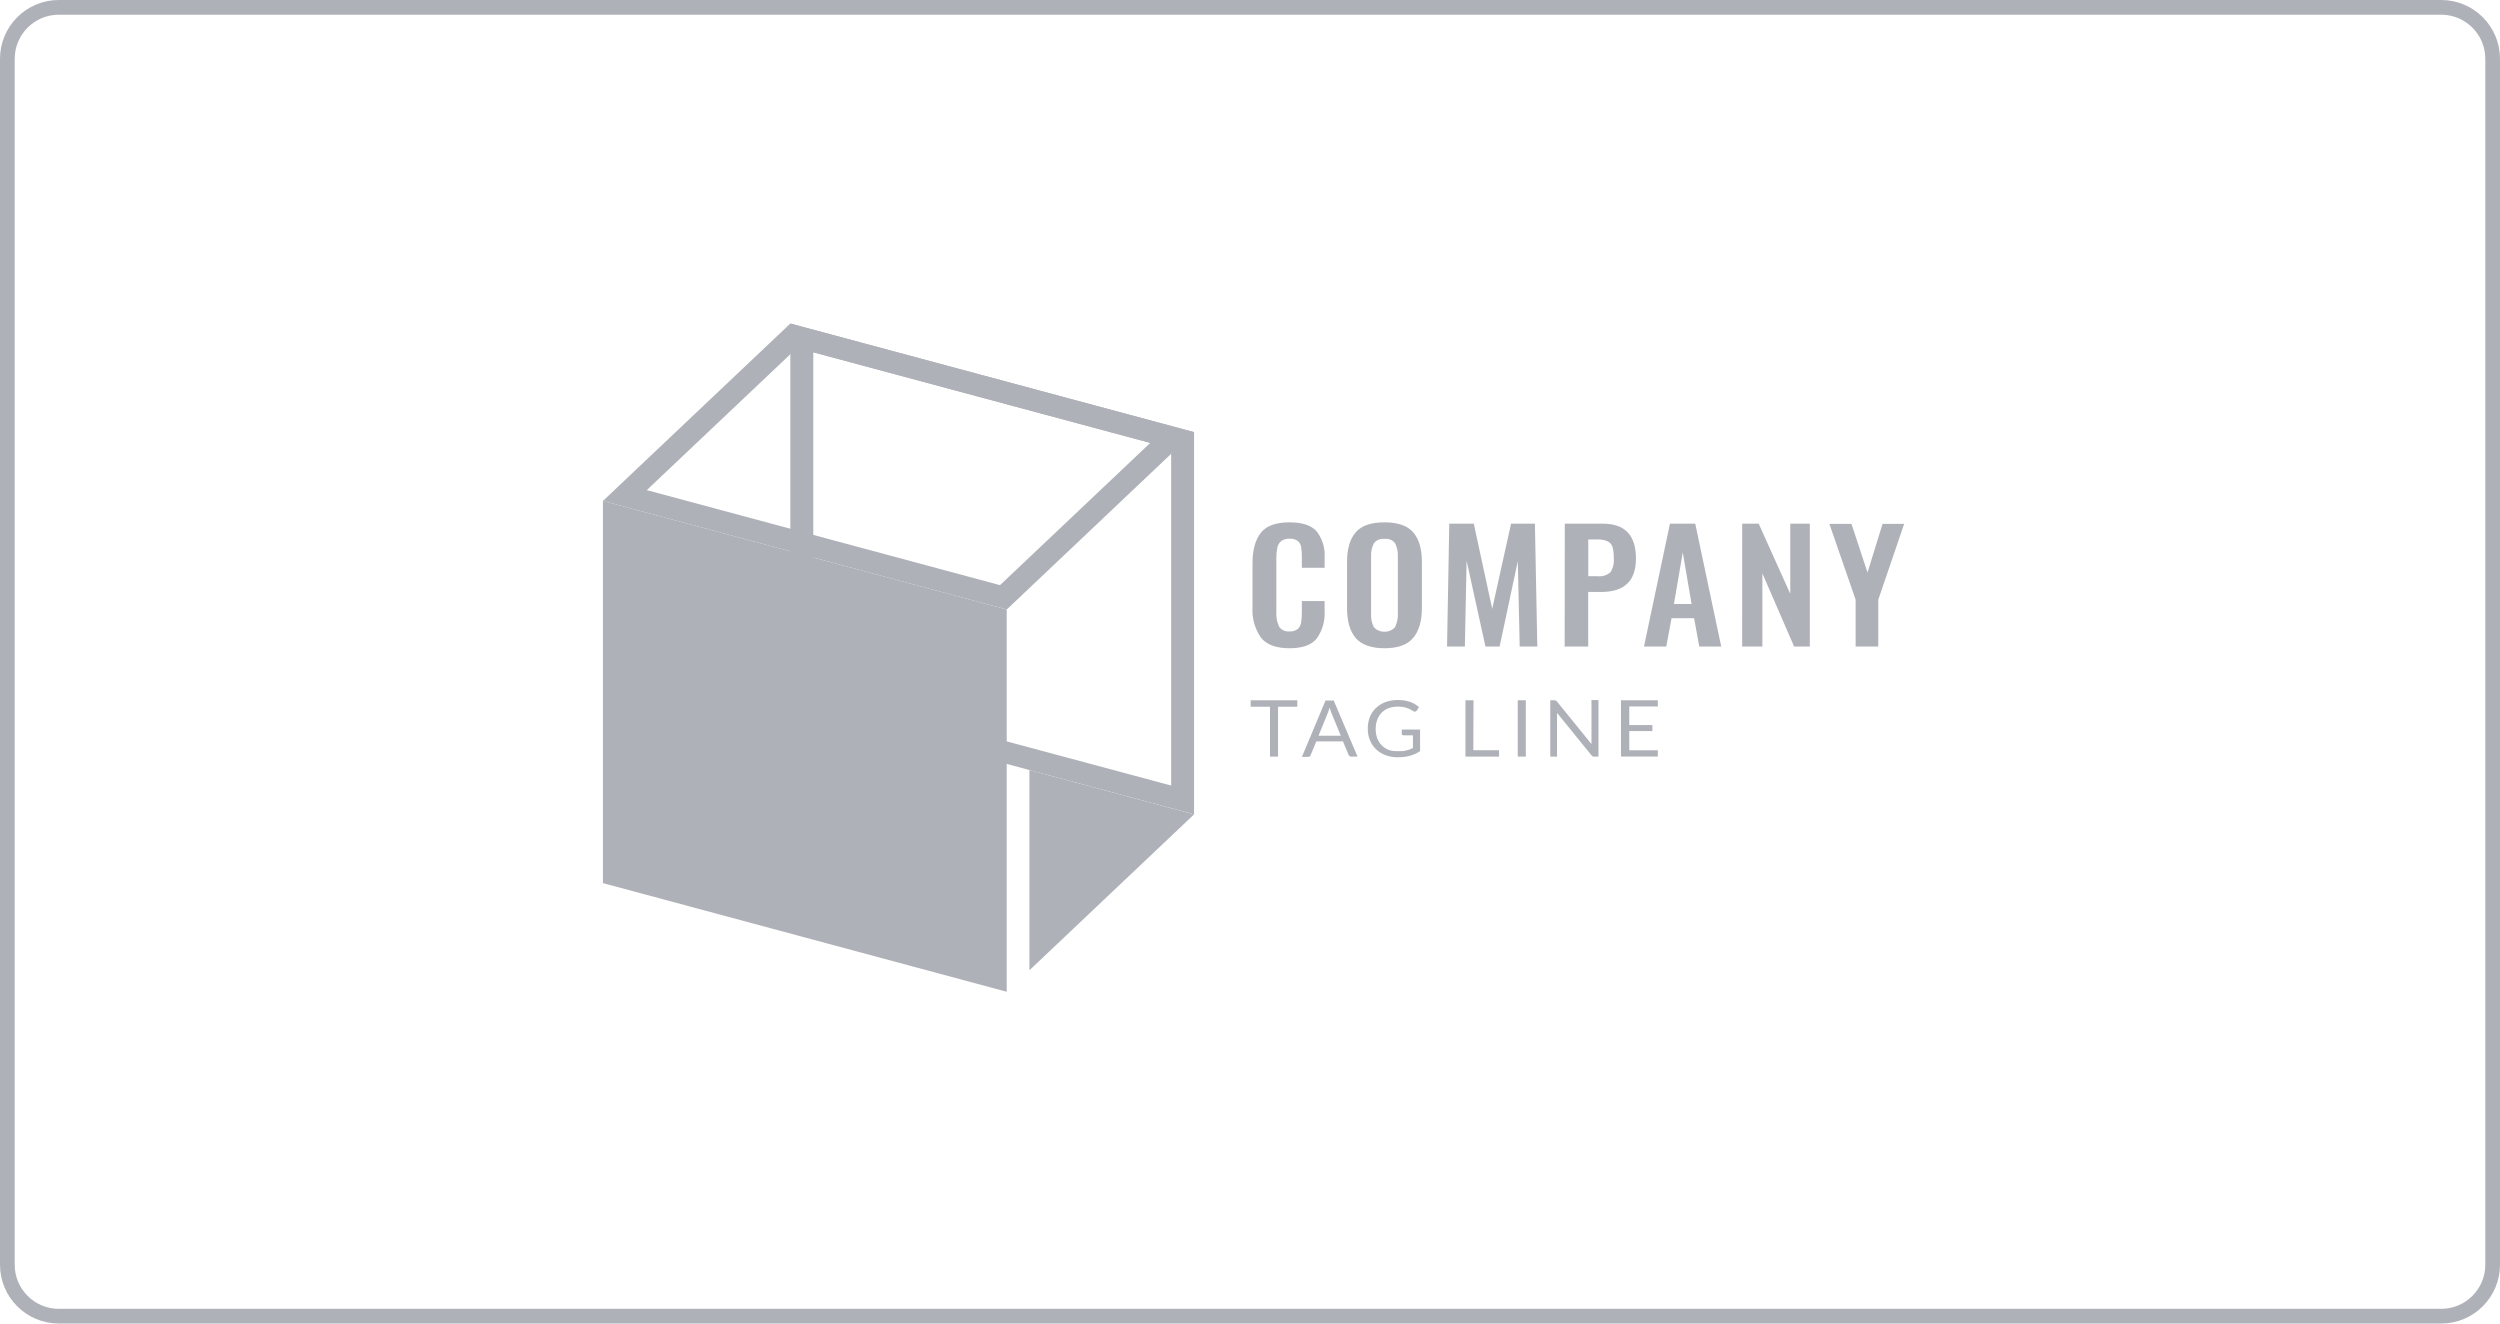
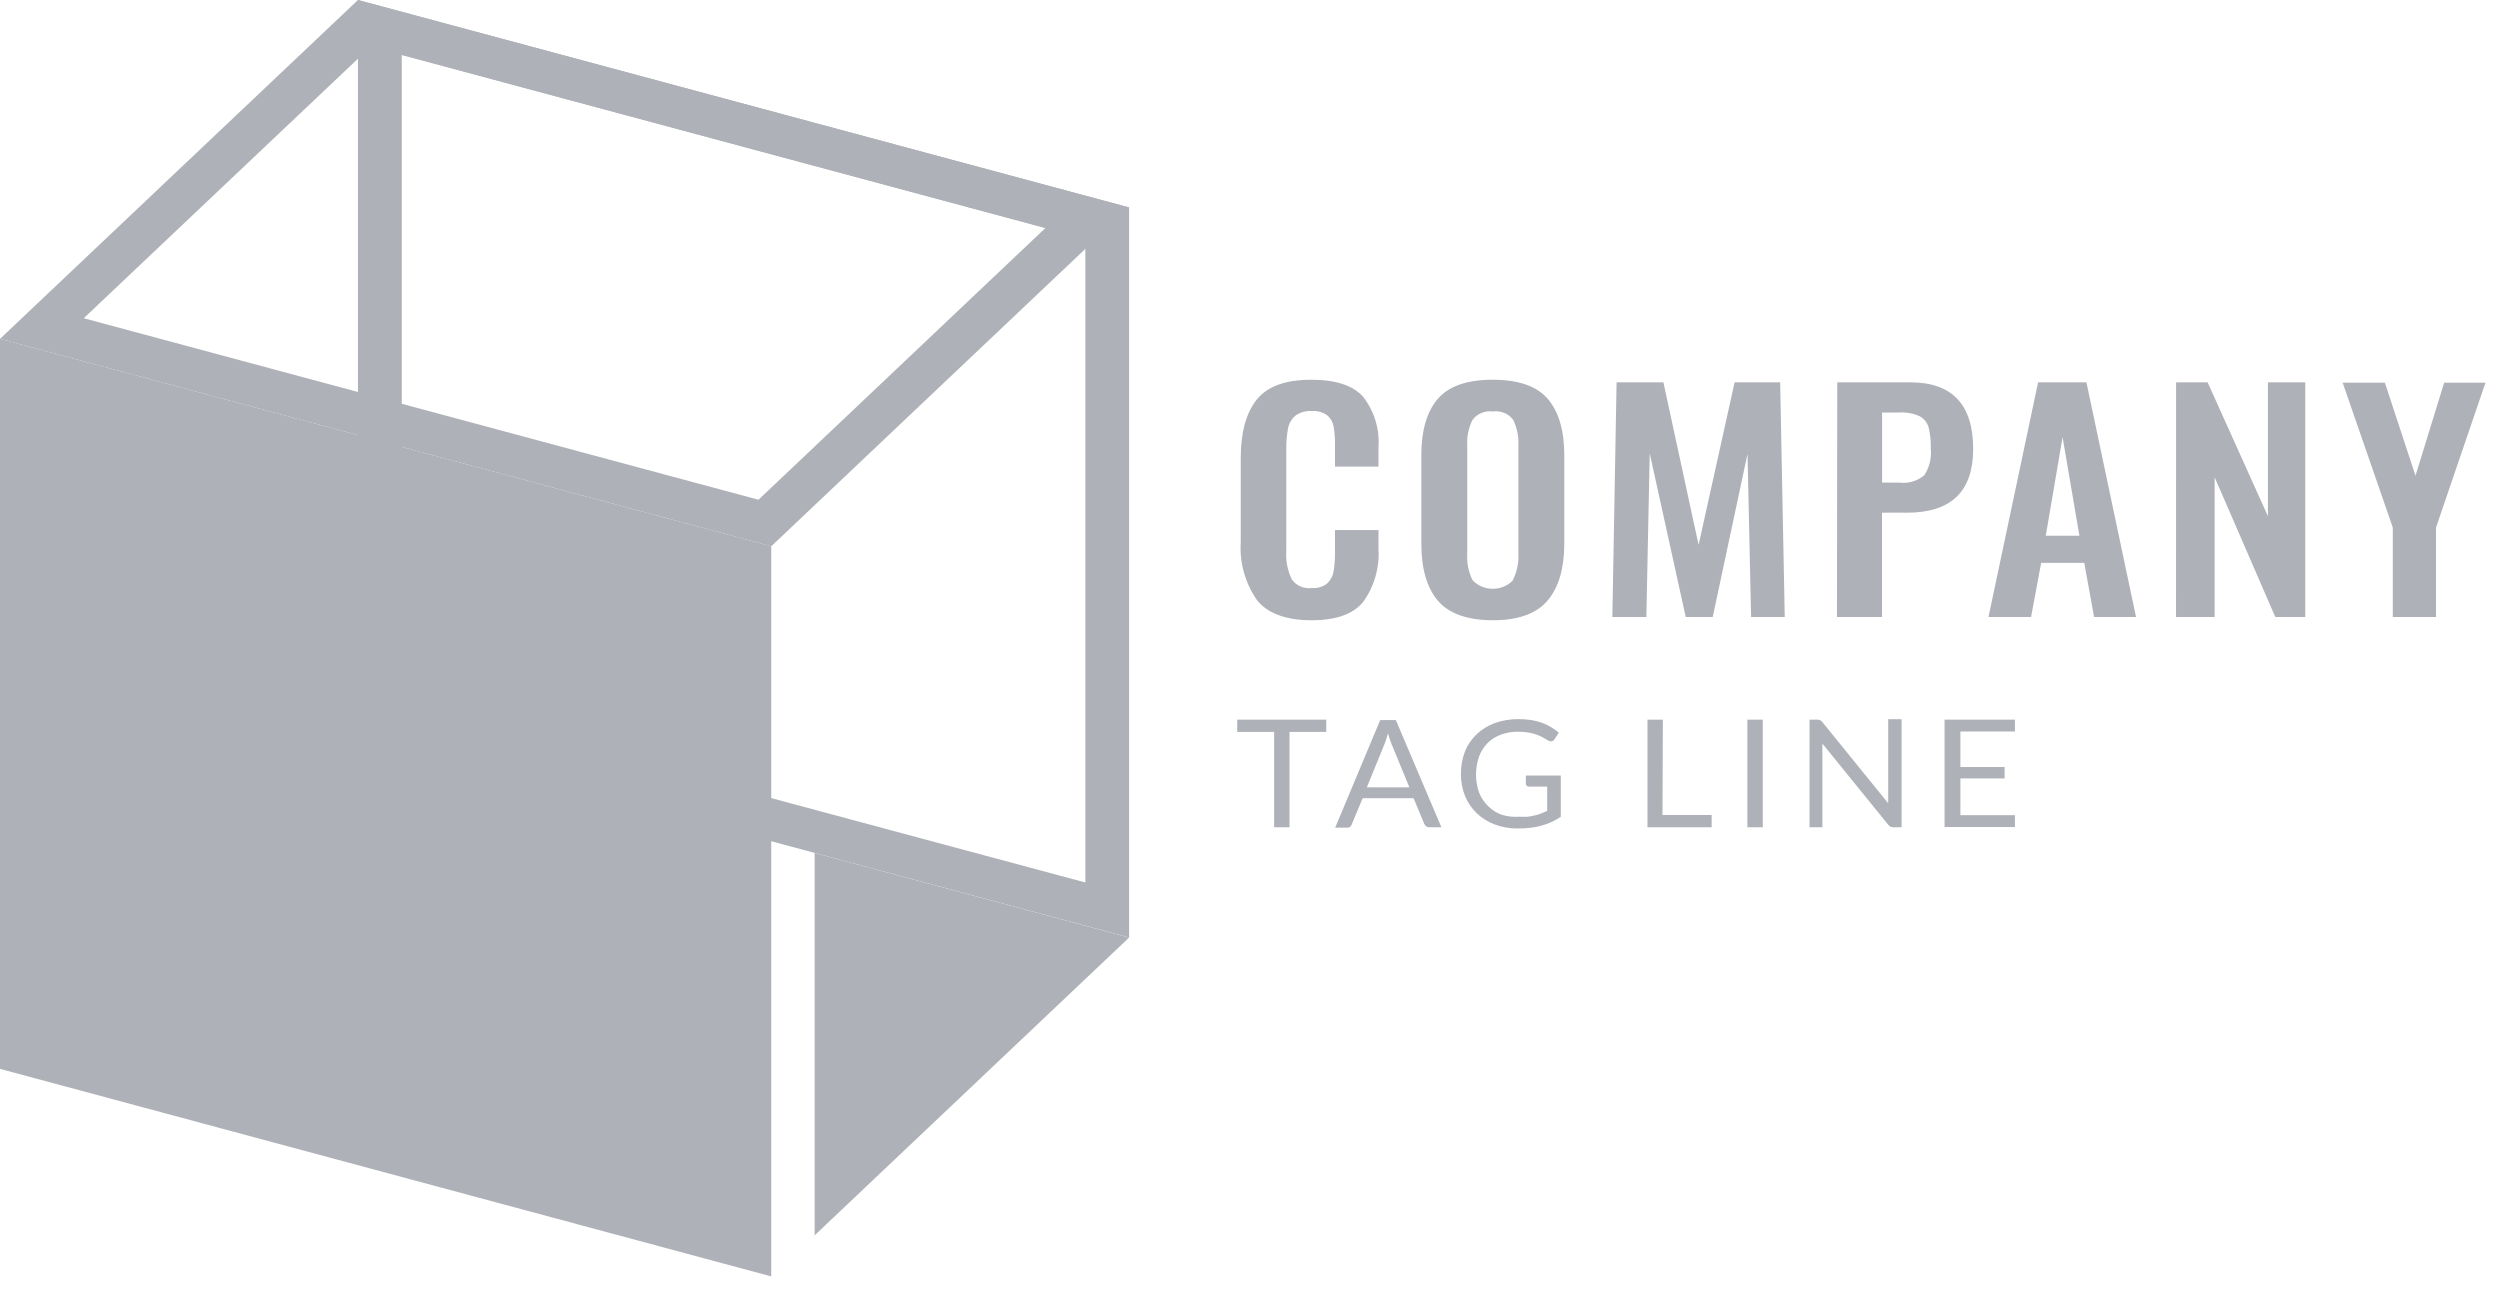
- <svg xmlns="http://www.w3.org/2000/svg" width="170" height="90" fill="none">
-   <rect x=".5" y=".5" width="169" height="89" rx="3.5" stroke="#AFB1B8" />
-   <path d="M85.74 43.353a3.258 3.258 0 01-.57-2.057v-2.983c0-.914.19-1.609.567-2.084.379-.475 1.028-.712 1.949-.71.865 0 1.48.202 1.843.607.396.516.589 1.147.545 1.784v.7h-1.548v-.71a3.961 3.961 0 00-.045-.694.689.689 0 00-.221-.413.836.836 0 00-.561-.16.886.886 0 00-.59.17.81.81 0 00-.256.455c-.045.243-.065.49-.061.737v3.62a2 2 0 00.198 1.016.735.735 0 00.31.246.78.78 0 00.399.058.788.788 0 00.548-.164.747.747 0 00.23-.44c.037-.24.053-.483.049-.725v-.735h1.548v.67a2.914 2.914 0 01-.536 1.876c-.355.443-.961.664-1.852.664-.891 0-1.564-.236-1.946-.728zM92.186 43.384c-.391-.465-.587-1.141-.587-2.036V38.21c0-.886.196-1.556.587-2.011.39-.455 1.044-.682 1.961-.68.91 0 1.56.227 1.952.68.39.455.59 1.125.59 2.011v3.138c0 .886-.2 1.565-.596 2.033-.398.467-1.045.7-1.946.7-.9 0-1.567-.236-1.961-.697zm2.682-.753c.14-.29.204-.61.186-.928V37.86a1.843 1.843 0 00-.183-.91.738.738 0 00-.316-.25.785.785 0 00-.408-.053.794.794 0 00-.41.054.749.749 0 00-.317.25c-.141.283-.205.596-.186.91v3.859c-.02.32.044.638.186.928a.96.96 0 00.326.23 1.009 1.009 0 00.796 0 .96.96 0 00.326-.23v-.018zM98.55 35.61h1.667l1.253 5.79 1.282-5.79h1.622l.163 8.356h-1.198l-.128-5.807-1.238 5.807h-.961l-1.282-5.828-.119 5.828H98.4l.15-8.355zM106.406 35.61h2.596c1.495 0 2.243.791 2.243 2.373 0 1.515-.787 2.271-2.362 2.27h-.884v3.713h-1.603l.01-8.355zm2.218 3.571c.158.02.319.006.471-.04.152-.045.292-.122.41-.224.184-.282.265-.613.231-.943a2.892 2.892 0 00-.077-.758.635.635 0 00-.118-.23.668.668 0 00-.203-.168 1.526 1.526 0 00-.714-.133h-.622v2.496h.622zM113.556 35.61h1.721l1.766 8.356h-1.494l-.349-1.927h-1.535l-.359 1.927h-1.516l1.766-8.355zm1.471 5.462l-.599-3.508-.6 3.508h1.199zM118.469 35.61h1.122l2.147 4.767V35.61h1.33v8.355h-1.067l-2.16-4.976v4.976h-1.375l.003-8.355zM126.183 40.78l-1.785-5.158h1.503l1.09 3.313 1.022-3.313h1.471l-1.762 5.158v3.186h-1.539V40.78zM88.215 47.619v.437h-1.308v3.395h-.548v-3.395h-1.314v-.437h3.17zM92.314 51.451h-.423a.176.176 0 01-.119-.036.196.196 0 01-.07-.088l-.379-.91H89.51l-.379.91a.257.257 0 01-.057.103.183.183 0 01-.119.036h-.423l1.603-3.831h.557l1.622 3.816zm-2.654-1.423h1.513l-.641-1.56a2.964 2.964 0 01-.119-.36l-.06.203-.058.16-.635 1.557zM95.076 51.075c.1.005.201.005.302 0 .086-.009.172-.024.256-.046a1.82 1.82 0 00.23-.07c.071-.027.142-.06.216-.094v-.861h-.641a.12.12 0 01-.087-.03.084.084 0 01-.032-.07v-.295h1.244v1.469a2.355 2.355 0 01-.677.312 2.653 2.653 0 01-.4.08 4.455 4.455 0 01-.468.024 2.252 2.252 0 01-.808-.143 1.935 1.935 0 01-.64-.4 1.849 1.849 0 01-.414-.607 2.074 2.074 0 01-.148-.795 2.155 2.155 0 01.145-.801c.092-.228.233-.434.413-.607.183-.173.401-.308.641-.398.274-.098.566-.146.859-.143.15 0 .298.011.445.034.13.02.258.053.382.097.112.04.22.09.32.152.099.06.192.127.28.2l-.155.237a.14.14 0 01-.052.052.15.15 0 01-.073.02.196.196 0 01-.1-.03 1.906 1.906 0 01-.156-.09 1.369 1.369 0 00-.215-.104 1.869 1.869 0 00-.295-.085 2.256 2.256 0 00-.407-.033 1.743 1.743 0 00-.618.106c-.179.068-.34.171-.471.303-.133.138-.235.3-.299.477a1.953 1.953 0 000 1.277c.07.18.18.345.321.483.132.131.291.234.468.303.204.066.42.092.635.076zM100.185 51.014h1.75v.437H99.65v-3.832h.548l-.013 3.395zM103.755 51.45h-.548V47.62h.548v3.832zM105.794 47.637a.27.27 0 01.083.07l2.343 2.889a1.036 1.036 0 010-.137v-2.855h.477v3.847h-.275a.242.242 0 01-.119-.021.318.318 0 01-.086-.073l-2.34-2.885v2.979h-.458V47.62h.285c.031 0 .062.006.09.018zM112.732 47.619v.422h-1.942v1.265h1.574v.406h-1.574v1.308h1.942v.422h-2.506v-3.823h2.506zM55.303 23.954l24.335 6.541v22.922L55.303 46.88V23.954zM53.743 22v25.992l27.453 7.382v-25.99L53.743 22z" fill="#AFB1B8" />
-   <path d="M68.457 67.44L41 60.052v-25.99l27.457 7.385V67.44z" fill="#AFB1B8" />
-   <path d="M54.198 23.66l24.018 6.459L68 39.79l-24.02-6.462 10.217-9.67zM53.743 22L41 34.063l27.457 7.385 12.739-12.063L53.743 22zM70.001 65.978l11.195-10.6-11.195-3.013v13.613z" fill="#AFB1B8" />
+ <svg xmlns="http://www.w3.org/2000/svg" width="89" height="46" viewBox="0 0 89 46" fill="none">
+   <path d="M44.74 21.353C44.323 20.743 44.123 20.022 44.17 19.296V16.314C44.17 15.399 44.359 14.704 44.737 14.229C45.115 13.754 45.765 13.517 46.686 13.519C47.551 13.519 48.166 13.721 48.529 14.126C48.925 14.642 49.118 15.273 49.074 15.91V16.611H47.526V15.901C47.531 15.668 47.516 15.436 47.481 15.206C47.459 15.049 47.381 14.903 47.26 14.793C47.101 14.675 46.9 14.617 46.699 14.633C46.487 14.618 46.276 14.678 46.109 14.803C45.974 14.924 45.884 15.084 45.853 15.258C45.808 15.501 45.788 15.748 45.792 15.995V19.615C45.767 19.964 45.836 20.313 45.99 20.631C46.068 20.739 46.174 20.824 46.299 20.878C46.424 20.931 46.563 20.951 46.699 20.935C46.897 20.95 47.094 20.891 47.247 20.771C47.373 20.652 47.454 20.498 47.478 20.331C47.514 20.091 47.53 19.848 47.526 19.606V18.871H49.074V19.542C49.117 20.206 48.929 20.864 48.538 21.417C48.183 21.86 47.577 22.081 46.686 22.081C45.795 22.081 45.122 21.845 44.74 21.353Z" fill="#AFB1B8" />
+   <path d="M51.186 21.384C50.795 20.919 50.599 20.243 50.599 19.348V16.21C50.599 15.324 50.795 14.654 51.186 14.199C51.577 13.744 52.23 13.517 53.147 13.519C54.057 13.519 54.708 13.746 55.099 14.199C55.49 14.654 55.689 15.324 55.689 16.21V19.348C55.689 20.234 55.49 20.913 55.093 21.381C54.695 21.848 54.048 22.081 53.147 22.081C52.247 22.081 51.58 21.845 51.186 21.384ZM53.868 20.631C54.008 20.34 54.072 20.022 54.054 19.703V15.861C54.072 15.549 54.009 15.236 53.871 14.951C53.793 14.841 53.683 14.755 53.555 14.701C53.427 14.647 53.286 14.629 53.147 14.648C53.008 14.629 52.866 14.648 52.738 14.702C52.609 14.755 52.499 14.842 52.42 14.951C52.279 15.235 52.215 15.548 52.234 15.861V19.721C52.214 20.04 52.278 20.359 52.42 20.649C52.51 20.747 52.621 20.826 52.746 20.88C52.871 20.933 53.007 20.961 53.144 20.961C53.281 20.961 53.417 20.933 53.542 20.88C53.667 20.826 53.778 20.747 53.868 20.649V20.631Z" fill="#AFB1B8" />
+   <path d="M57.55 13.611H59.217L60.47 19.399L61.752 13.611H63.374L63.537 21.966H62.339L62.211 16.159L60.973 21.966H60.012L58.73 16.138L58.611 21.966H57.4L57.55 13.611Z" fill="#AFB1B8" />
+   <path d="M65.406 13.611H68.002C69.497 13.611 70.245 14.401 70.245 15.983C70.245 17.498 69.458 18.254 67.883 18.252H66.999V21.966H65.396L65.406 13.611ZM67.624 17.181C67.782 17.201 67.943 17.187 68.095 17.141C68.247 17.096 68.387 17.019 68.505 16.918C68.689 16.635 68.77 16.304 68.736 15.974C68.744 15.719 68.718 15.464 68.659 15.216C68.636 15.132 68.596 15.055 68.541 14.986C68.486 14.918 68.417 14.861 68.338 14.818C68.116 14.717 67.87 14.671 67.624 14.685H67.002V17.181H67.624Z" fill="#AFB1B8" />
+   <path d="M72.556 13.611H74.277L76.043 21.966H74.549L74.2 20.039H72.665L72.306 21.966H70.79L72.556 13.611ZM74.027 19.072L73.428 15.564L72.829 19.072H74.027Z" fill="#AFB1B8" />
+   <path d="M77.469 13.611H78.591L80.738 18.377V13.611H82.068V21.966H81.001L78.841 16.99V21.966H77.466L77.469 13.611Z" fill="#AFB1B8" />
+   <path d="M85.183 18.78L83.398 13.622H84.901L85.991 16.935L87.013 13.622H88.484L86.722 18.78V21.966H85.183V18.78Z" fill="#AFB1B8" />
+   <path d="M47.215 25.619V26.056H45.907V29.451H45.359V26.056H44.045V25.619H47.215Z" fill="#AFB1B8" />
+   <path d="M51.314 29.451H50.891C50.848 29.454 50.805 29.441 50.772 29.415C50.74 29.392 50.716 29.362 50.702 29.327L50.324 28.417H48.51L48.131 29.327C48.121 29.365 48.101 29.4 48.074 29.43C48.04 29.455 47.998 29.468 47.955 29.466H47.532L49.135 25.634H49.692L51.314 29.451ZM48.66 28.028H50.173L49.532 26.469C49.485 26.351 49.445 26.23 49.413 26.108C49.391 26.181 49.372 26.25 49.352 26.311L49.295 26.472L48.66 28.028Z" fill="#AFB1B8" />
+   <path d="M54.077 29.075C54.177 29.08 54.277 29.08 54.378 29.075C54.464 29.066 54.55 29.051 54.634 29.029C54.713 29.011 54.79 28.988 54.865 28.959C54.935 28.932 55.006 28.899 55.08 28.866V28.004H54.439C54.423 28.005 54.407 28.002 54.392 27.997C54.377 27.992 54.364 27.984 54.352 27.973C54.342 27.965 54.333 27.954 54.328 27.942C54.322 27.93 54.32 27.917 54.32 27.904V27.609H55.564V29.078C55.462 29.147 55.355 29.207 55.243 29.26C55.129 29.313 55.01 29.357 54.887 29.39C54.756 29.427 54.622 29.453 54.487 29.469C54.331 29.486 54.175 29.494 54.019 29.494C53.742 29.496 53.468 29.447 53.211 29.351C52.971 29.26 52.753 29.123 52.57 28.95C52.392 28.776 52.251 28.57 52.157 28.344C52.056 28.09 52.006 27.82 52.009 27.549C52.006 27.276 52.055 27.004 52.154 26.747C52.246 26.52 52.386 26.314 52.567 26.141C52.75 25.968 52.968 25.833 53.208 25.743C53.482 25.645 53.774 25.597 54.067 25.601C54.216 25.6 54.365 25.611 54.512 25.634C54.643 25.654 54.77 25.686 54.894 25.731C55.006 25.771 55.113 25.822 55.214 25.883C55.312 25.943 55.406 26.009 55.493 26.083L55.339 26.32C55.327 26.341 55.309 26.359 55.287 26.372C55.265 26.385 55.24 26.392 55.214 26.392C55.179 26.391 55.144 26.381 55.115 26.362C55.067 26.338 55.016 26.308 54.958 26.271C54.89 26.231 54.818 26.196 54.743 26.168C54.648 26.132 54.549 26.103 54.448 26.083C54.314 26.06 54.178 26.048 54.041 26.05C53.83 26.047 53.62 26.083 53.423 26.156C53.244 26.224 53.084 26.327 52.952 26.459C52.819 26.597 52.717 26.759 52.654 26.936C52.51 27.351 52.51 27.798 52.654 28.213C52.724 28.393 52.833 28.558 52.974 28.695C53.105 28.827 53.265 28.93 53.442 28.999C53.646 29.065 53.862 29.091 54.077 29.075Z" fill="#AFB1B8" />
+   <path d="M59.185 29.014H60.935V29.451H58.65V25.619H59.198L59.185 29.014Z" fill="#AFB1B8" />
+   <path d="M62.755 29.451H62.207V25.619H62.755V29.451Z" fill="#AFB1B8" />
+   <path d="M64.794 25.637C64.826 25.655 64.855 25.678 64.877 25.707L67.22 28.596C67.217 28.55 67.217 28.505 67.22 28.459C67.22 28.416 67.22 28.374 67.22 28.335V25.604H67.697V29.451H67.422C67.381 29.454 67.34 29.447 67.303 29.43C67.27 29.411 67.241 29.386 67.217 29.357L64.877 26.472C64.877 26.517 64.877 26.559 64.877 26.602C64.877 26.645 64.877 26.684 64.877 26.72V29.451H64.419V25.619H64.704C64.735 25.619 64.766 25.625 64.794 25.637Z" fill="#AFB1B8" />
+   <path d="M71.732 25.619V26.041H69.79V27.306H71.364V27.712H69.79V29.02H71.732V29.442H69.226V25.619H71.732Z" fill="#AFB1B8" />
+   <path d="M14.303 1.954L38.639 8.495V31.417L14.303 24.879V1.954ZM12.743 0V25.992L40.196 33.374V7.385L12.743 0Z" fill="#AFB1B8" />
+   <path d="M27.456 45.44L0 38.052V12.062L27.456 19.447V45.44Z" fill="#AFB1B8" />
+   <path d="M13.198 1.66L37.215 8.119L27.001 17.791L2.981 11.329L13.198 1.66ZM12.743 0L0 12.063L27.456 19.448L40.196 7.385L12.743 0Z" fill="#AFB1B8" />
+   <path d="M29.001 43.978L40.196 33.377L29.001 30.365V43.978Z" fill="#AFB1B8" />
</svg>
